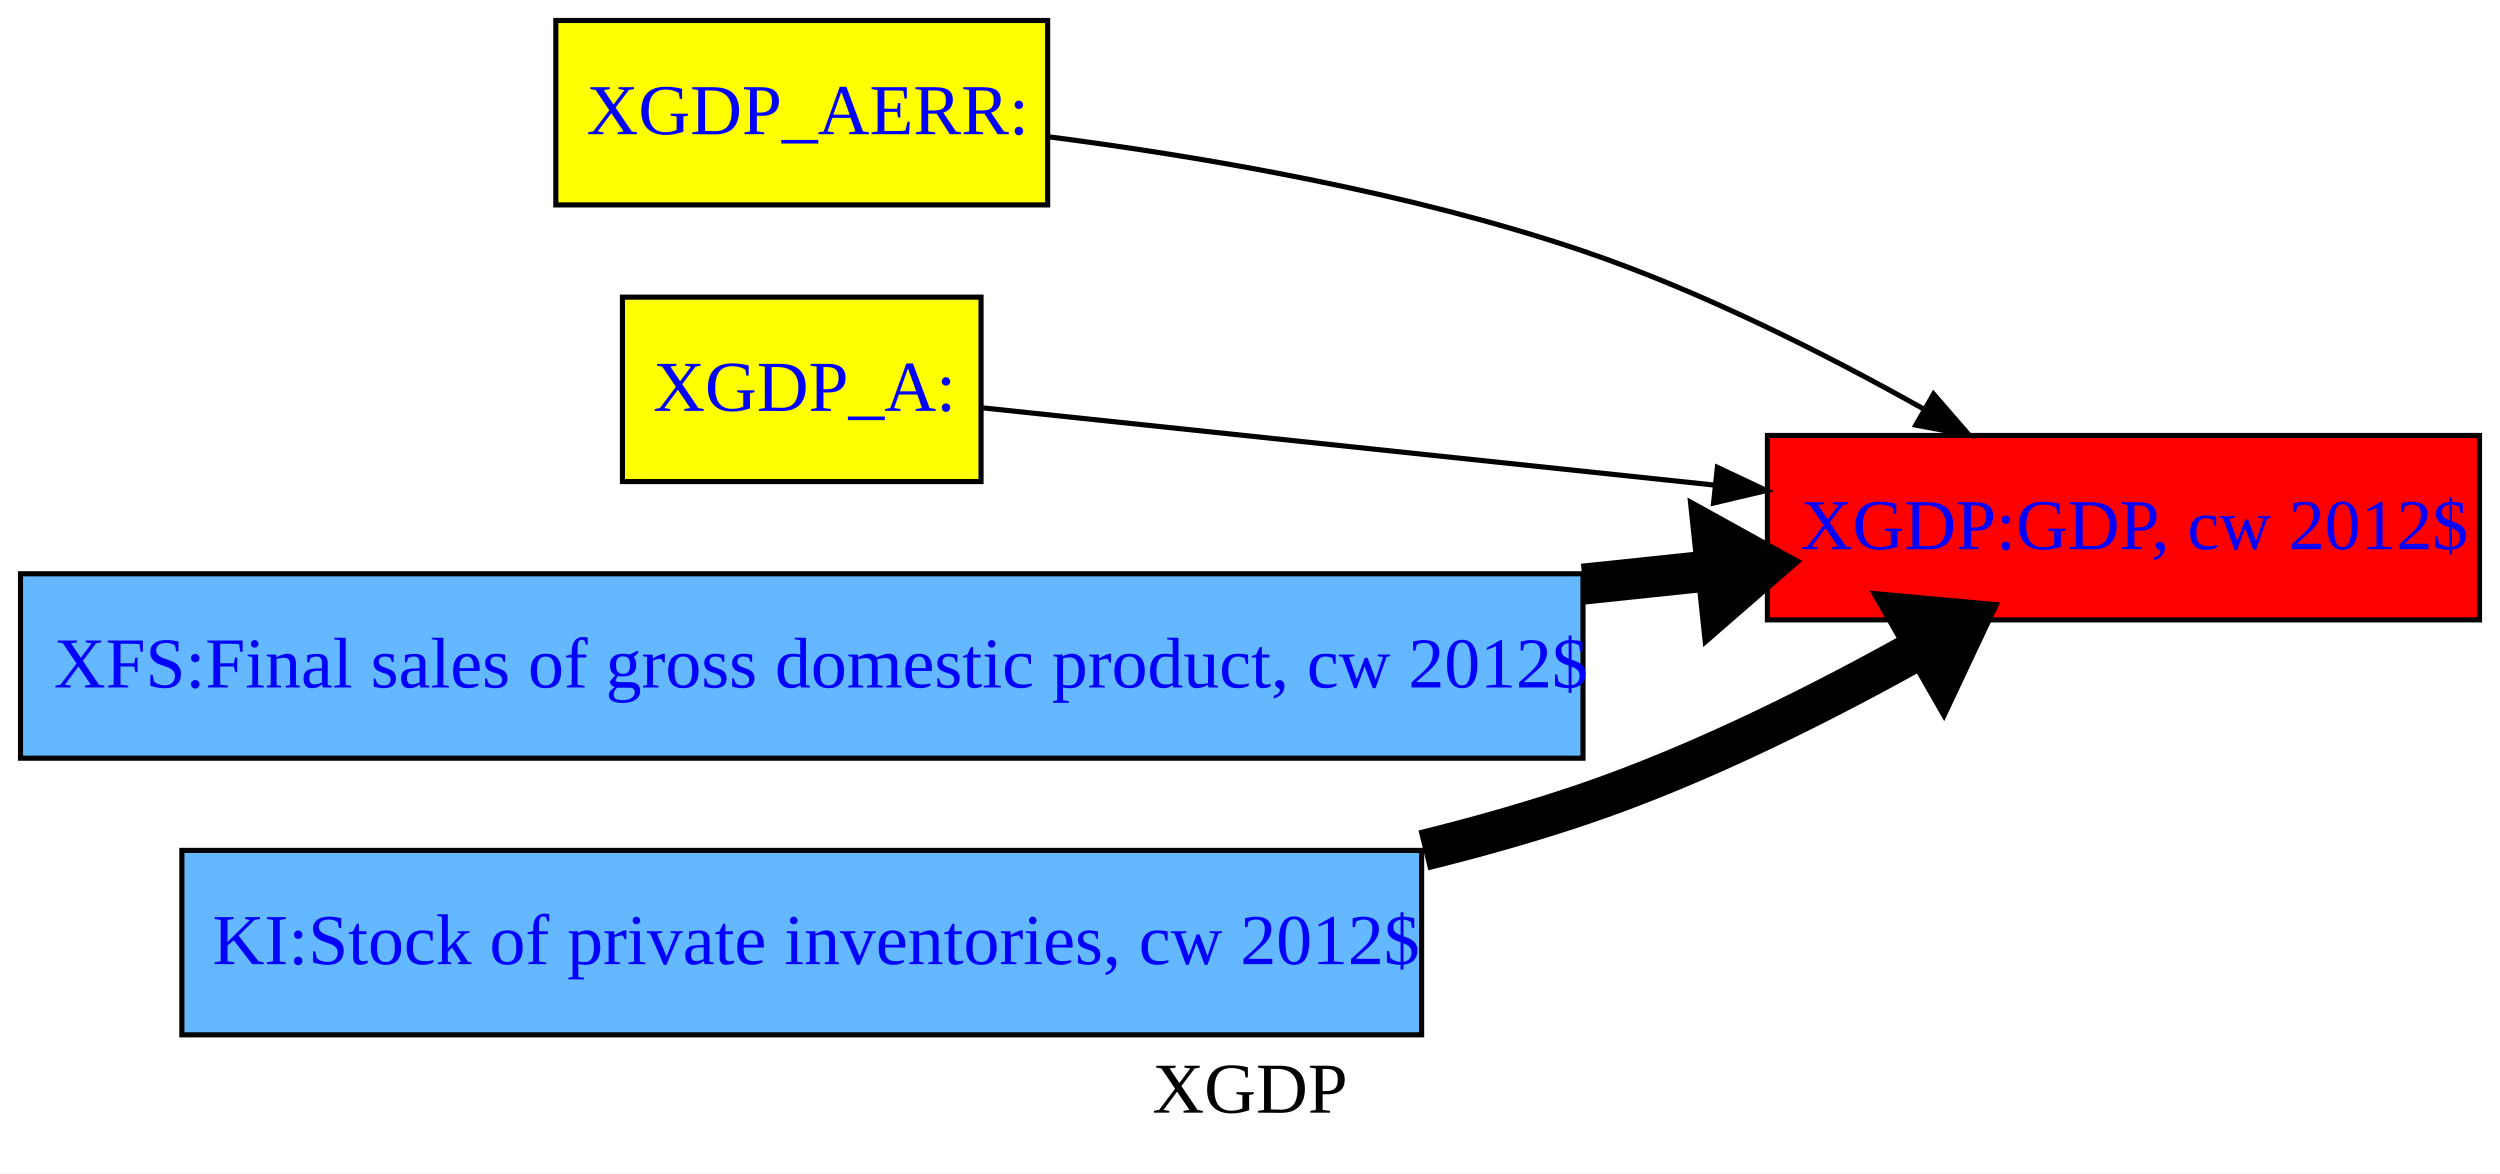
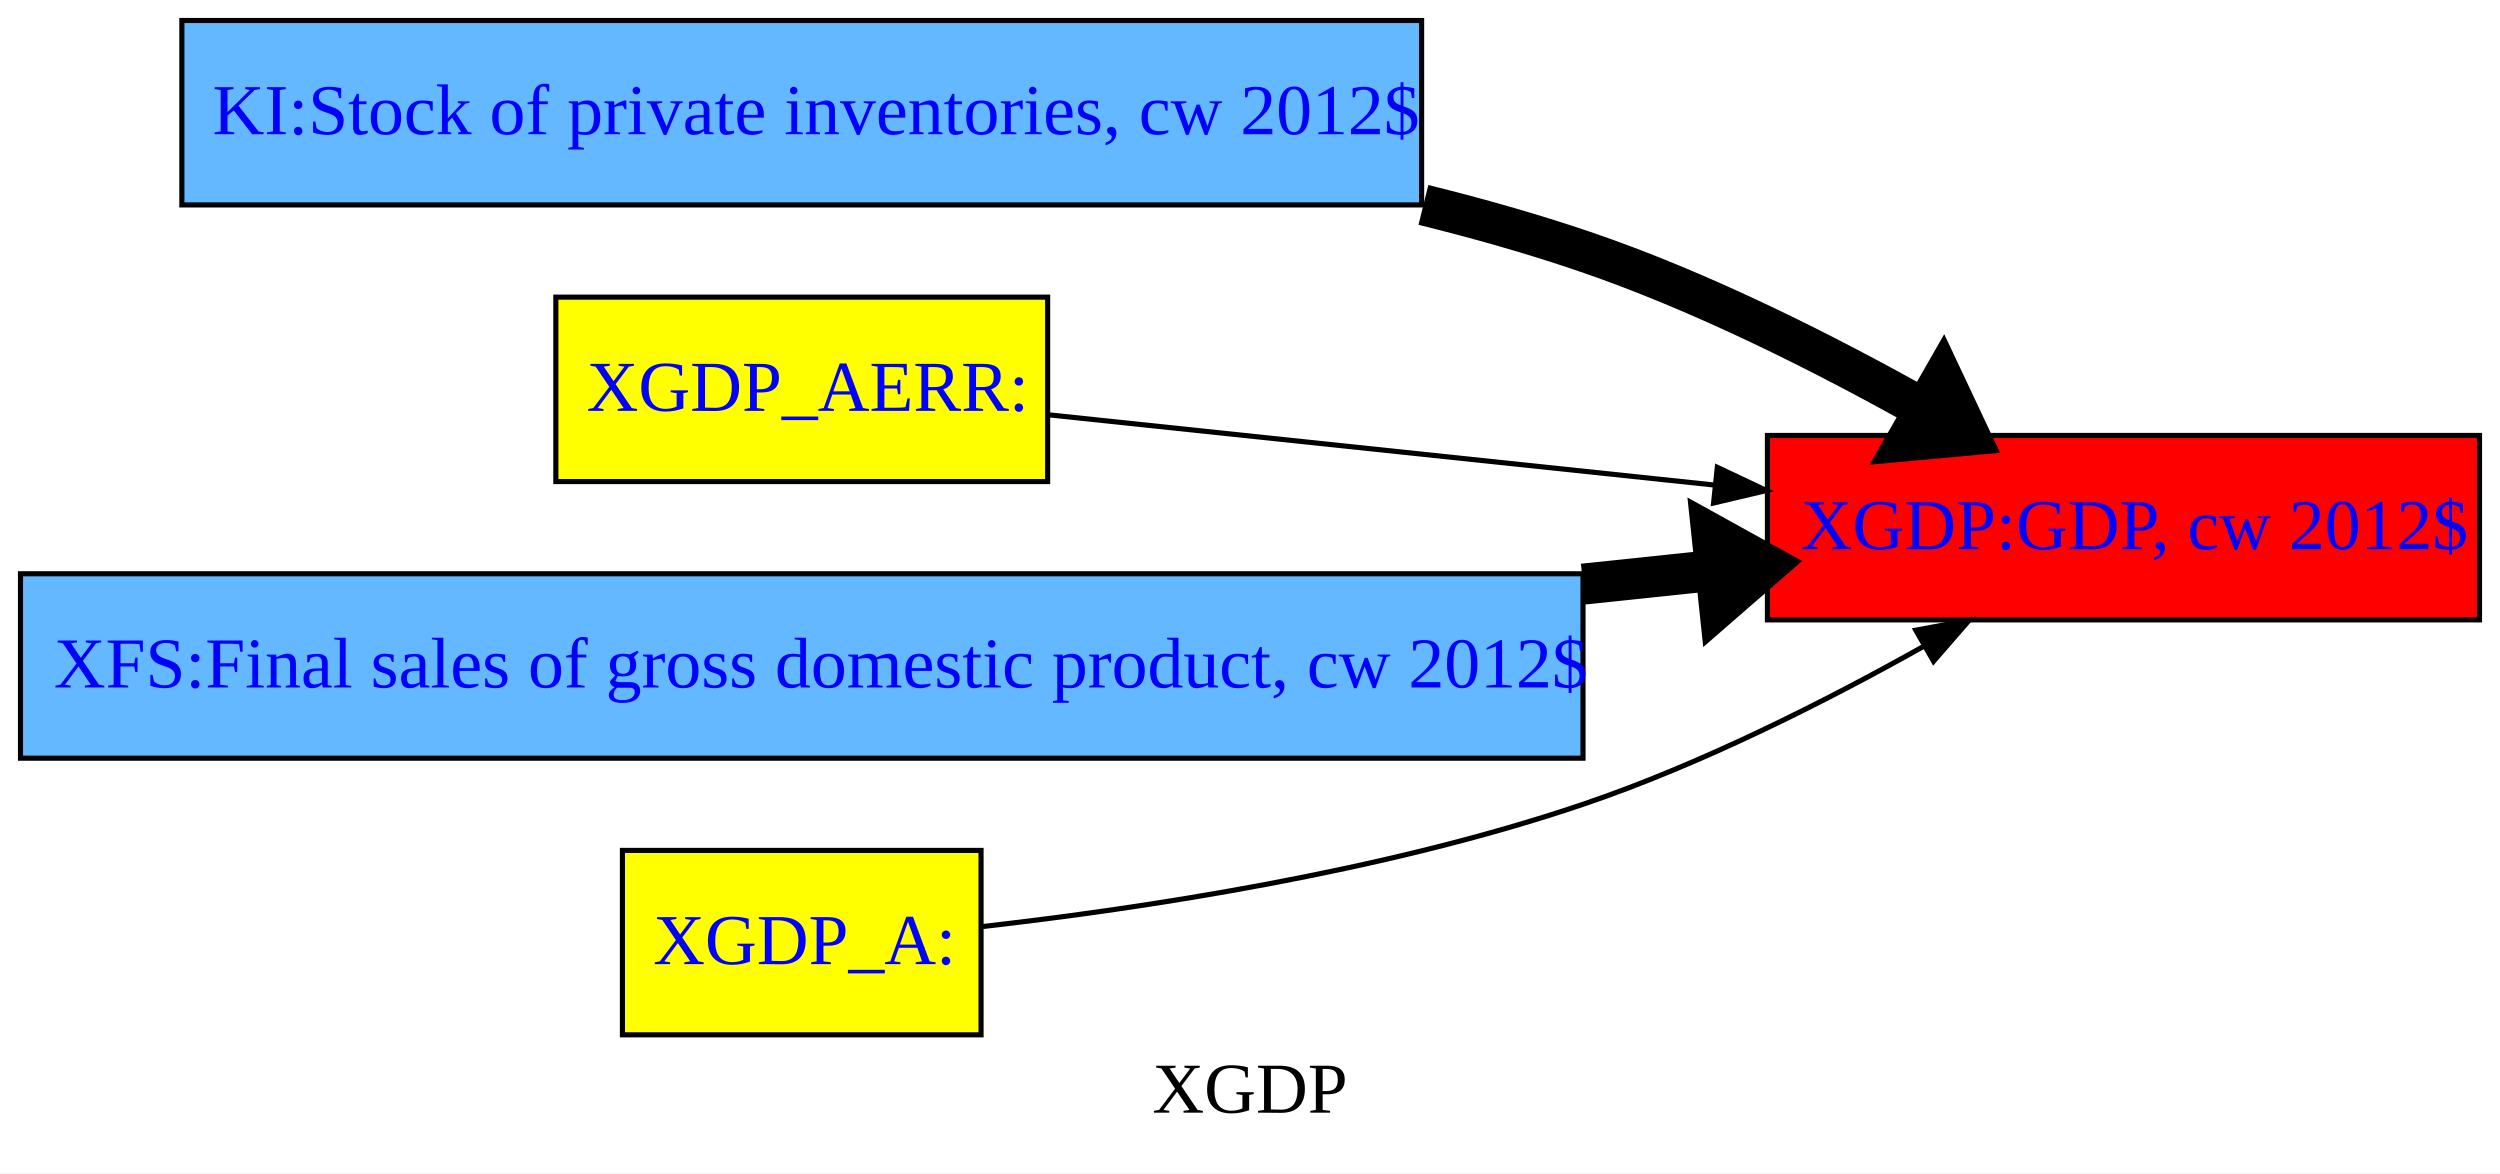
<svg xmlns="http://www.w3.org/2000/svg" xmlns:xlink="http://www.w3.org/1999/xlink" width="488pt" height="229pt" viewBox="0.00 0.00 488.00 229.00">
  <g id="graph0" class="graph" transform="scale(1 1) rotate(0) translate(4 225)">
    <polygon fill="white" stroke="transparent" points="-4,4 -4,-225 484,-225 484,4 -4,4" />
    <text text-anchor="middle" x="240" y="-7.8" font-family="Times New Roman,serif" font-size="14.00">XGDP</text>
    <g id="node1" class="node">
      <g id="a_node1">
-         <a xlink:title="XGDP_AERR Exogen">
-           <polygon fill="yellow" stroke="black" points="200.5,-221 104.5,-221 104.5,-185 200.5,-185 200.5,-221" />
-           <text text-anchor="start" x="110.5" y="-198.8" font-family="Times New Roman,serif" font-size="14.00" fill="blue">XGDP_AERR:</text>
-         </a>
-       </g>
-     </g>
-     <g id="node3" class="node">
-       <g id="a_node3">
        <a xlink:title="GDP, cw 2012$ FRML &lt;Z&gt; XGDP = EXP(XGDP_A+XGDP_AERR+ (LOG(XGDP(-1))+0.9985*LOG(XFS/XFS(-1))+0.6264*(LOG(KI)-LOG(KI(-1)))+-0.6249*(LOG(KI(-1))-LOG(KI(-2)))) ) $">
          <polygon fill="red" stroke="black" points="480,-140 341,-140 341,-104 480,-104 480,-140" />
          <text text-anchor="start" x="347.5" y="-117.8" font-family="Times New Roman,serif" font-size="14.00" fill="blue">XGDP:GDP, cw 2012$</text>
        </a>
      </g>
    </g>
+     <g id="node2" class="node">
+       <g id="a_node2">
+         <a xlink:title="Stock of private inventories, cw 2012$ FRML &lt;Z&gt; KI = KI(-1)*EXP(KI_A+KI_AERR+ (-0.00120624751419073+0.01469206254903638*(LOG(QKIR)-LOG(KI(-1)/XFS(-1)))+0.4567399290262596*(((LOG(KI(-1)))-(LOG(KI(-2))))--0.00120624751419073)+0.236031927797704*((LOG(XFS(-1)))-(LOG(XFS(-2))))+0.3072281431760363*((LOG(XFS(-2)))-(LOG(XFS(-3))))) ) $">
+           <polygon fill="#63b8ff" stroke="black" points="273.5,-221 31.5,-221 31.5,-185 273.5,-185 273.5,-221" />
+           <text text-anchor="start" x="37.5" y="-198.8" font-family="Times New Roman,serif" font-size="14.00" fill="blue">KI:Stock of private inventories, cw 2012$</text>
+         </a>
+       </g>
+     </g>
+     <g id="edge3" class="edge">
+       <g id="a_edge3">
+         <a xlink:href="bogus" xlink:title=" KI -&gt; XGDP Min. att. -88%  max: 189%">
+           <path fill="none" stroke="black" stroke-width="8" d="M273.85,-185C284.49,-182.37 295.01,-179.39 305,-176 328.04,-168.19 352.27,-155.96 371.59,-145.11" />
+           <polygon fill="black" stroke="black" stroke-width="8" points="375.17,-151.12 380.37,-140.08 368.22,-138.97 375.17,-151.12" />
+         </a>
+       </g>
+     </g>
+     <g id="node3" class="node">
+       <g id="a_node3">
+         <a xlink:title="XGDP_AERR Exogen">
+           <polygon fill="yellow" stroke="black" points="200.5,-167 104.5,-167 104.5,-131 200.5,-131 200.5,-167" />
+           <text text-anchor="start" x="110.5" y="-144.8" font-family="Times New Roman,serif" font-size="14.00" fill="blue">XGDP_AERR:</text>
+         </a>
+       </g>
+     </g>
    <g id="edge1" class="edge">
      <g id="a_edge1">
        <a xlink:href="bogus" xlink:title=" XGDP_AERR -&gt; XGDP Min. att. 0%  max: 0%">
-           <path fill="none" stroke="black" d="M200.83,-198.28C231.17,-194.35 271.09,-187.49 305,-176 328.04,-168.19 352.27,-155.96 371.59,-145.11" />
-           <polygon fill="black" stroke="black" points="373.43,-148.08 380.37,-140.08 369.96,-142.01 373.43,-148.08" />
-         </a>
-       </g>
-     </g>
-     <g id="node2" class="node">
-       <g id="a_node2">
-         <a xlink:title="XGDP_A Exogen">
-           <polygon fill="yellow" stroke="black" points="187.5,-167 117.5,-167 117.5,-131 187.5,-131 187.5,-167" />
-           <text text-anchor="start" x="123.5" y="-144.8" font-family="Times New Roman,serif" font-size="14.00" fill="blue">XGDP_A:</text>
-         </a>
-       </g>
-     </g>
-     <g id="edge2" class="edge">
-       <g id="a_edge2">
-         <a xlink:href="bogus" xlink:title=" XGDP_A -&gt; XGDP Min. att. 0%  max: 0%">
-           <path fill="none" stroke="black" d="M187.76,-145.39C224.14,-141.55 282.88,-135.35 330.76,-130.3" />
-           <polygon fill="black" stroke="black" points="331.23,-133.77 340.81,-129.25 330.49,-126.81 331.23,-133.77" />
+           <path fill="none" stroke="black" d="M200.75,-144.02C237.13,-140.18 288.22,-134.79 330.75,-130.31" />
+           <polygon fill="black" stroke="black" points="331.22,-133.78 340.8,-129.25 330.49,-126.81 331.22,-133.78" />
        </a>
      </g>
    </g>
    <g id="node4" class="node">
      <g id="a_node4">
        <a xlink:title="Final sales of gross domestic product, cw 2012$ FRML &lt;Z&gt; XFS = EXP(XFS_A+XFS_AERR+ (LOG(XFS(-1))+0.6849*LOG(ECNIA/ECNIA(-1))+0.0386*LOG(EH/EH(-1))+0.1324*LOG(EBFI/EBFI(-1))+0.0429*LOG(EGFE/EGFE(-1))+0.0223*LOG(EGFL/EGFL(-1))+0.0395*LOG(EGSE/EGSE(-1))+0.0691*LOG(EGSL/EGSL(-1))+0.1203*LOG(EX/EX(-1))+-0.1399*LOG(EMO/EMO(-1))+-0.0101*LOG(EMP/EMP(-1))) ) $">
          <polygon fill="#63b8ff" stroke="black" points="305,-113 0,-113 0,-77 305,-77 305,-113" />
          <text text-anchor="start" x="6.5" y="-90.8" font-family="Times New Roman,serif" font-size="14.00" fill="blue">XFS:Final sales of gross domestic product, cw 2012$</text>
        </a>
      </g>
    </g>
-     <g id="edge4" class="edge">
-       <g id="a_edge4">
+     <g id="edge2" class="edge">
+       <g id="a_edge2">
        <a xlink:href="bogus" xlink:title=" XFS -&gt; XGDP Min. att. -195%  max: 589%">
          <path fill="none" stroke="black" stroke-width="8" d="M305.01,-110.98C313.83,-111.91 322.5,-112.82 330.85,-113.7" />
          <polygon fill="black" stroke="black" stroke-width="8" points="330.17,-120.67 340.85,-114.76 331.64,-106.75 330.17,-120.67" />
        </a>
      </g>
    </g>
    <g id="node5" class="node">
      <g id="a_node5">
-         <a xlink:title="Stock of private inventories, cw 2012$ FRML &lt;Z&gt; KI = KI(-1)*EXP(KI_A+KI_AERR+ (-0.00120624751419073+0.01469206254903638*(LOG(QKIR)-LOG(KI(-1)/XFS(-1)))+0.4567399290262596*(((LOG(KI(-1)))-(LOG(KI(-2))))--0.00120624751419073)+0.236031927797704*((LOG(XFS(-1)))-(LOG(XFS(-2))))+0.3072281431760363*((LOG(XFS(-2)))-(LOG(XFS(-3))))) ) $">
-           <polygon fill="#63b8ff" stroke="black" points="273.5,-59 31.5,-59 31.5,-23 273.5,-23 273.5,-59" />
-           <text text-anchor="start" x="37.5" y="-36.8" font-family="Times New Roman,serif" font-size="14.00" fill="blue">KI:Stock of private inventories, cw 2012$</text>
+         <a xlink:title="XGDP_A Exogen">
+           <polygon fill="yellow" stroke="black" points="187.5,-59 117.5,-59 117.5,-23 187.5,-23 187.5,-59" />
+           <text text-anchor="start" x="123.5" y="-36.8" font-family="Times New Roman,serif" font-size="14.00" fill="blue">XGDP_A:</text>
        </a>
      </g>
    </g>
-     <g id="edge3" class="edge">
-       <g id="a_edge3">
-         <a xlink:href="bogus" xlink:title=" KI -&gt; XGDP Min. att. -88%  max: 189%">
-           <path fill="none" stroke="black" stroke-width="8" d="M273.85,-59C284.49,-61.63 295.01,-64.61 305,-68 328.04,-75.81 352.27,-88.04 371.59,-98.89" />
-           <polygon fill="black" stroke="black" stroke-width="8" points="368.22,-105.03 380.37,-103.92 375.17,-92.88 368.22,-105.03" />
+     <g id="edge4" class="edge">
+       <g id="a_edge4">
+         <a xlink:href="bogus" xlink:title=" XGDP_A -&gt; XGDP Min. att. 0%  max: 0%">
+           <path fill="none" stroke="black" d="M187.63,-44.12C218.82,-47.66 265.91,-54.75 305,-68 328.04,-75.81 352.27,-88.04 371.59,-98.89" />
+           <polygon fill="black" stroke="black" points="369.96,-101.99 380.37,-103.92 373.43,-95.92 369.96,-101.99" />
        </a>
      </g>
    </g>
  </g>
</svg>
